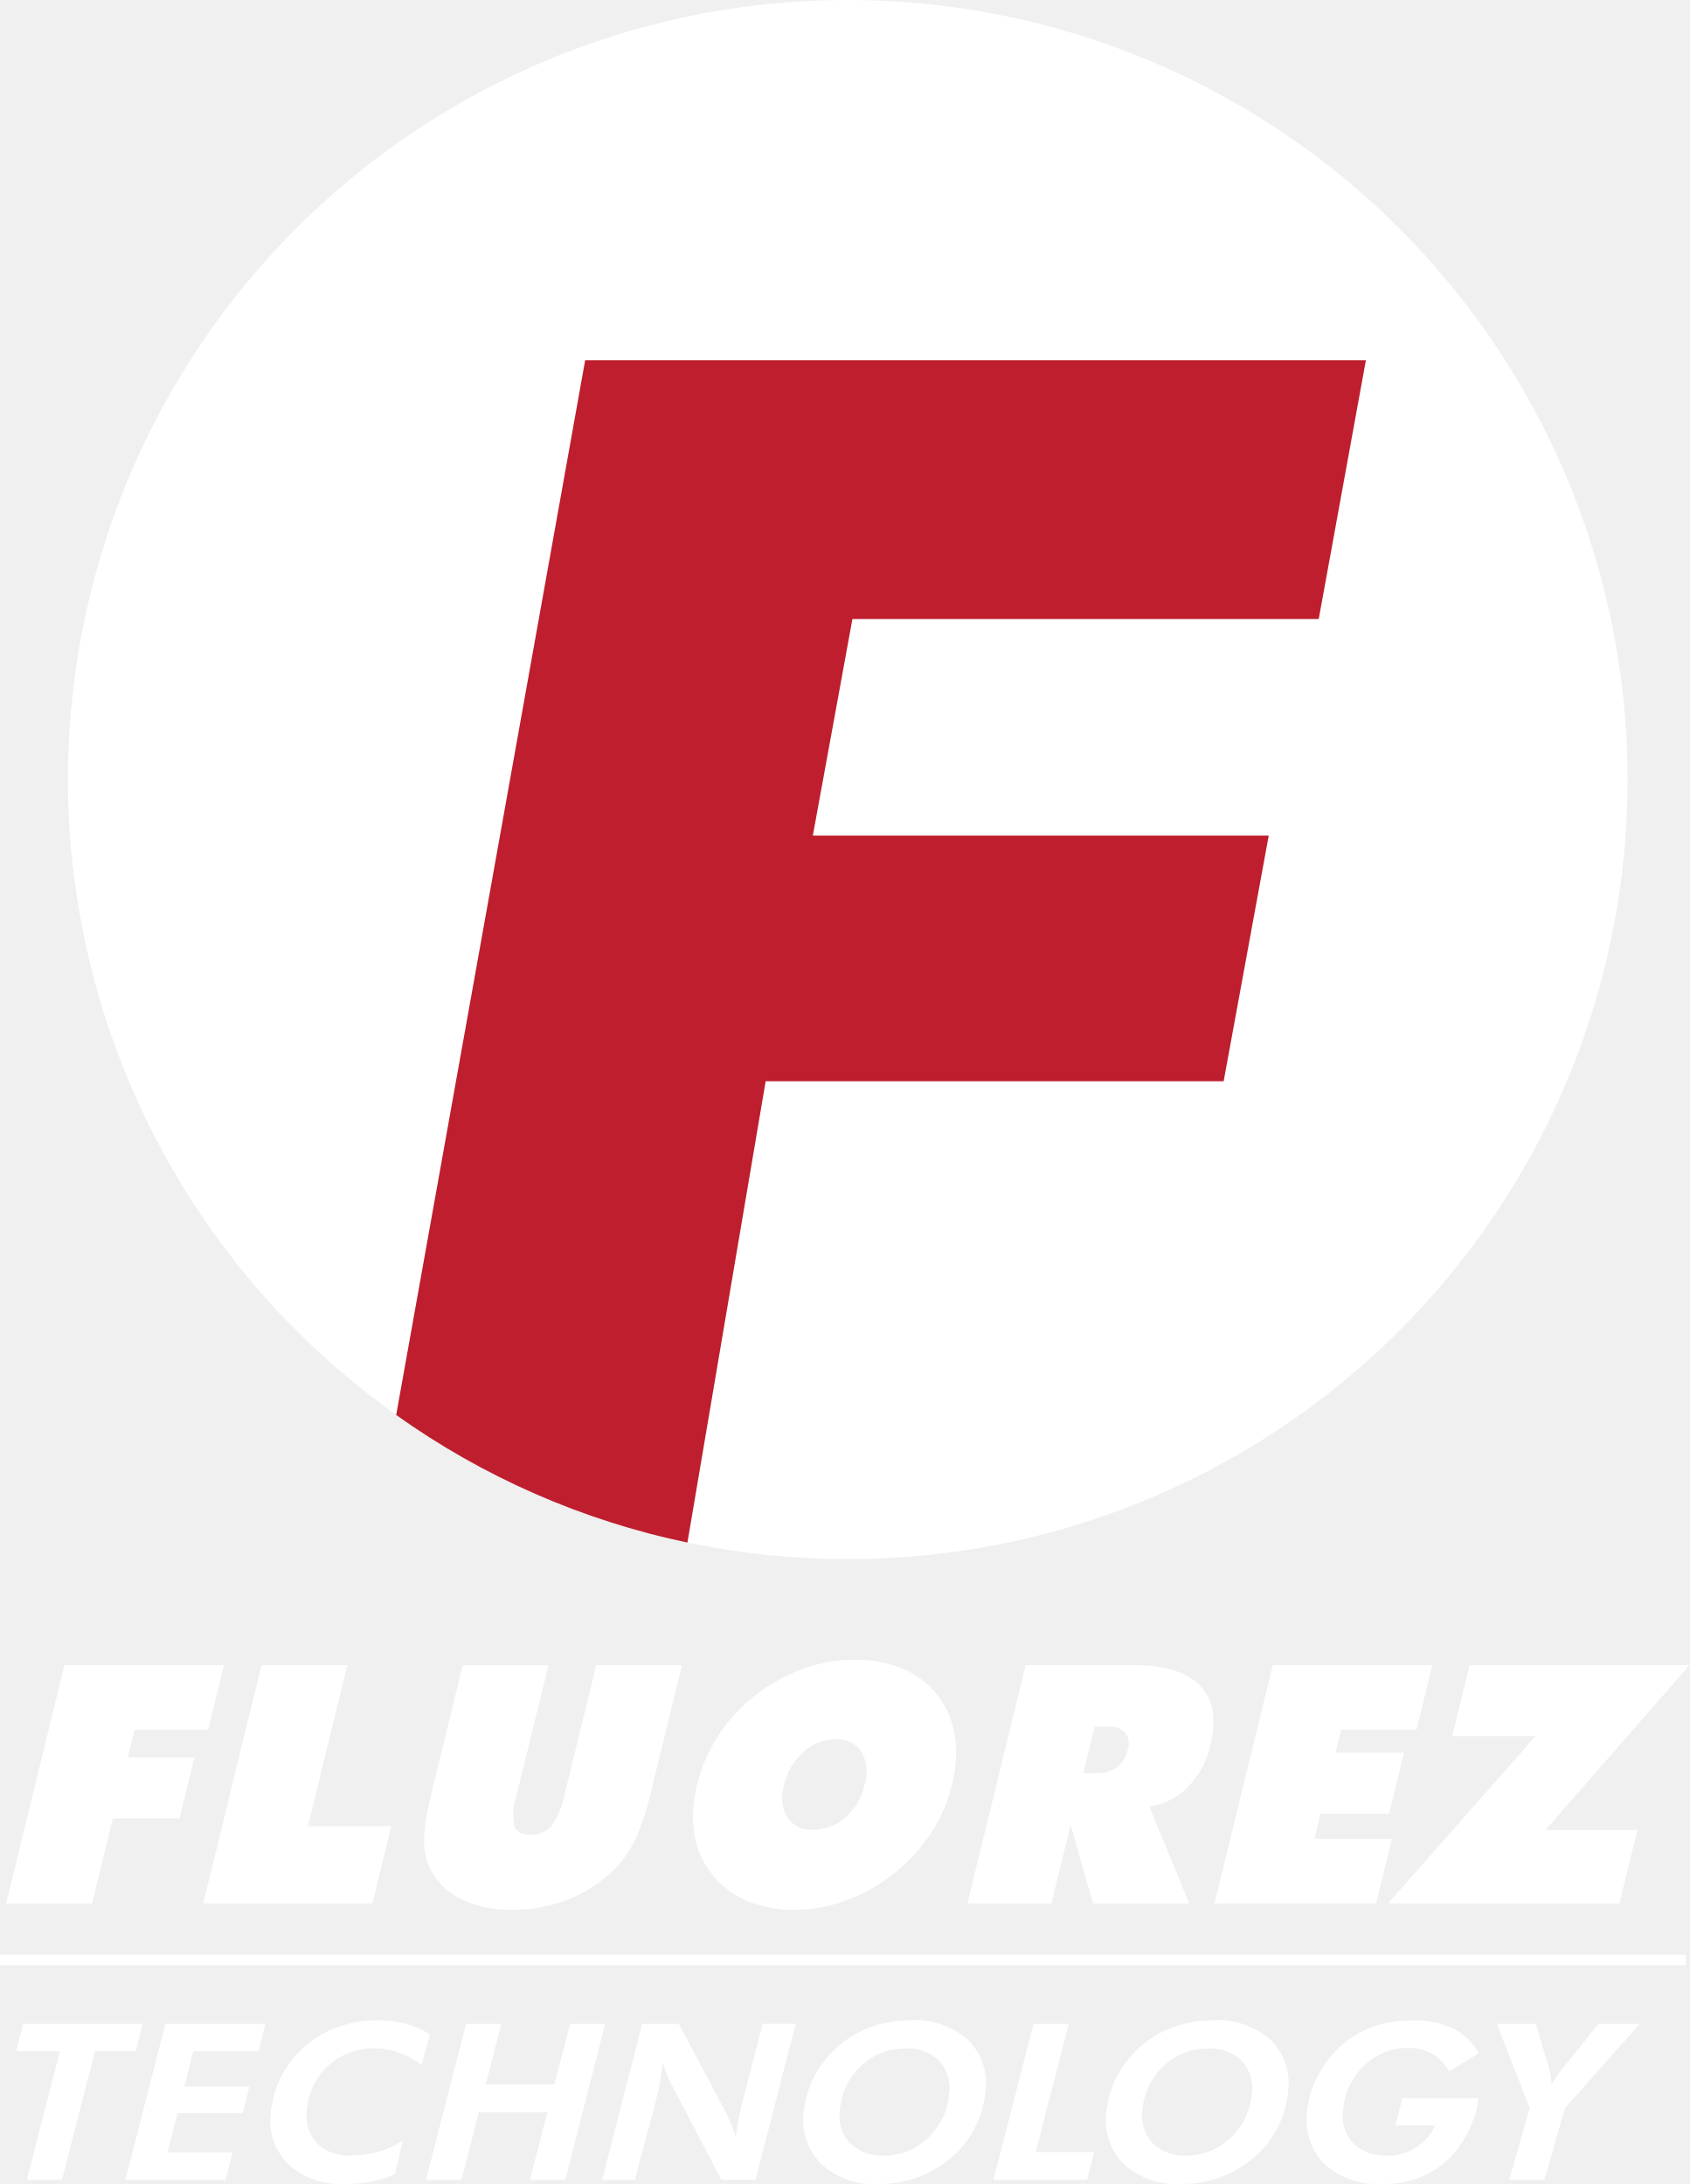
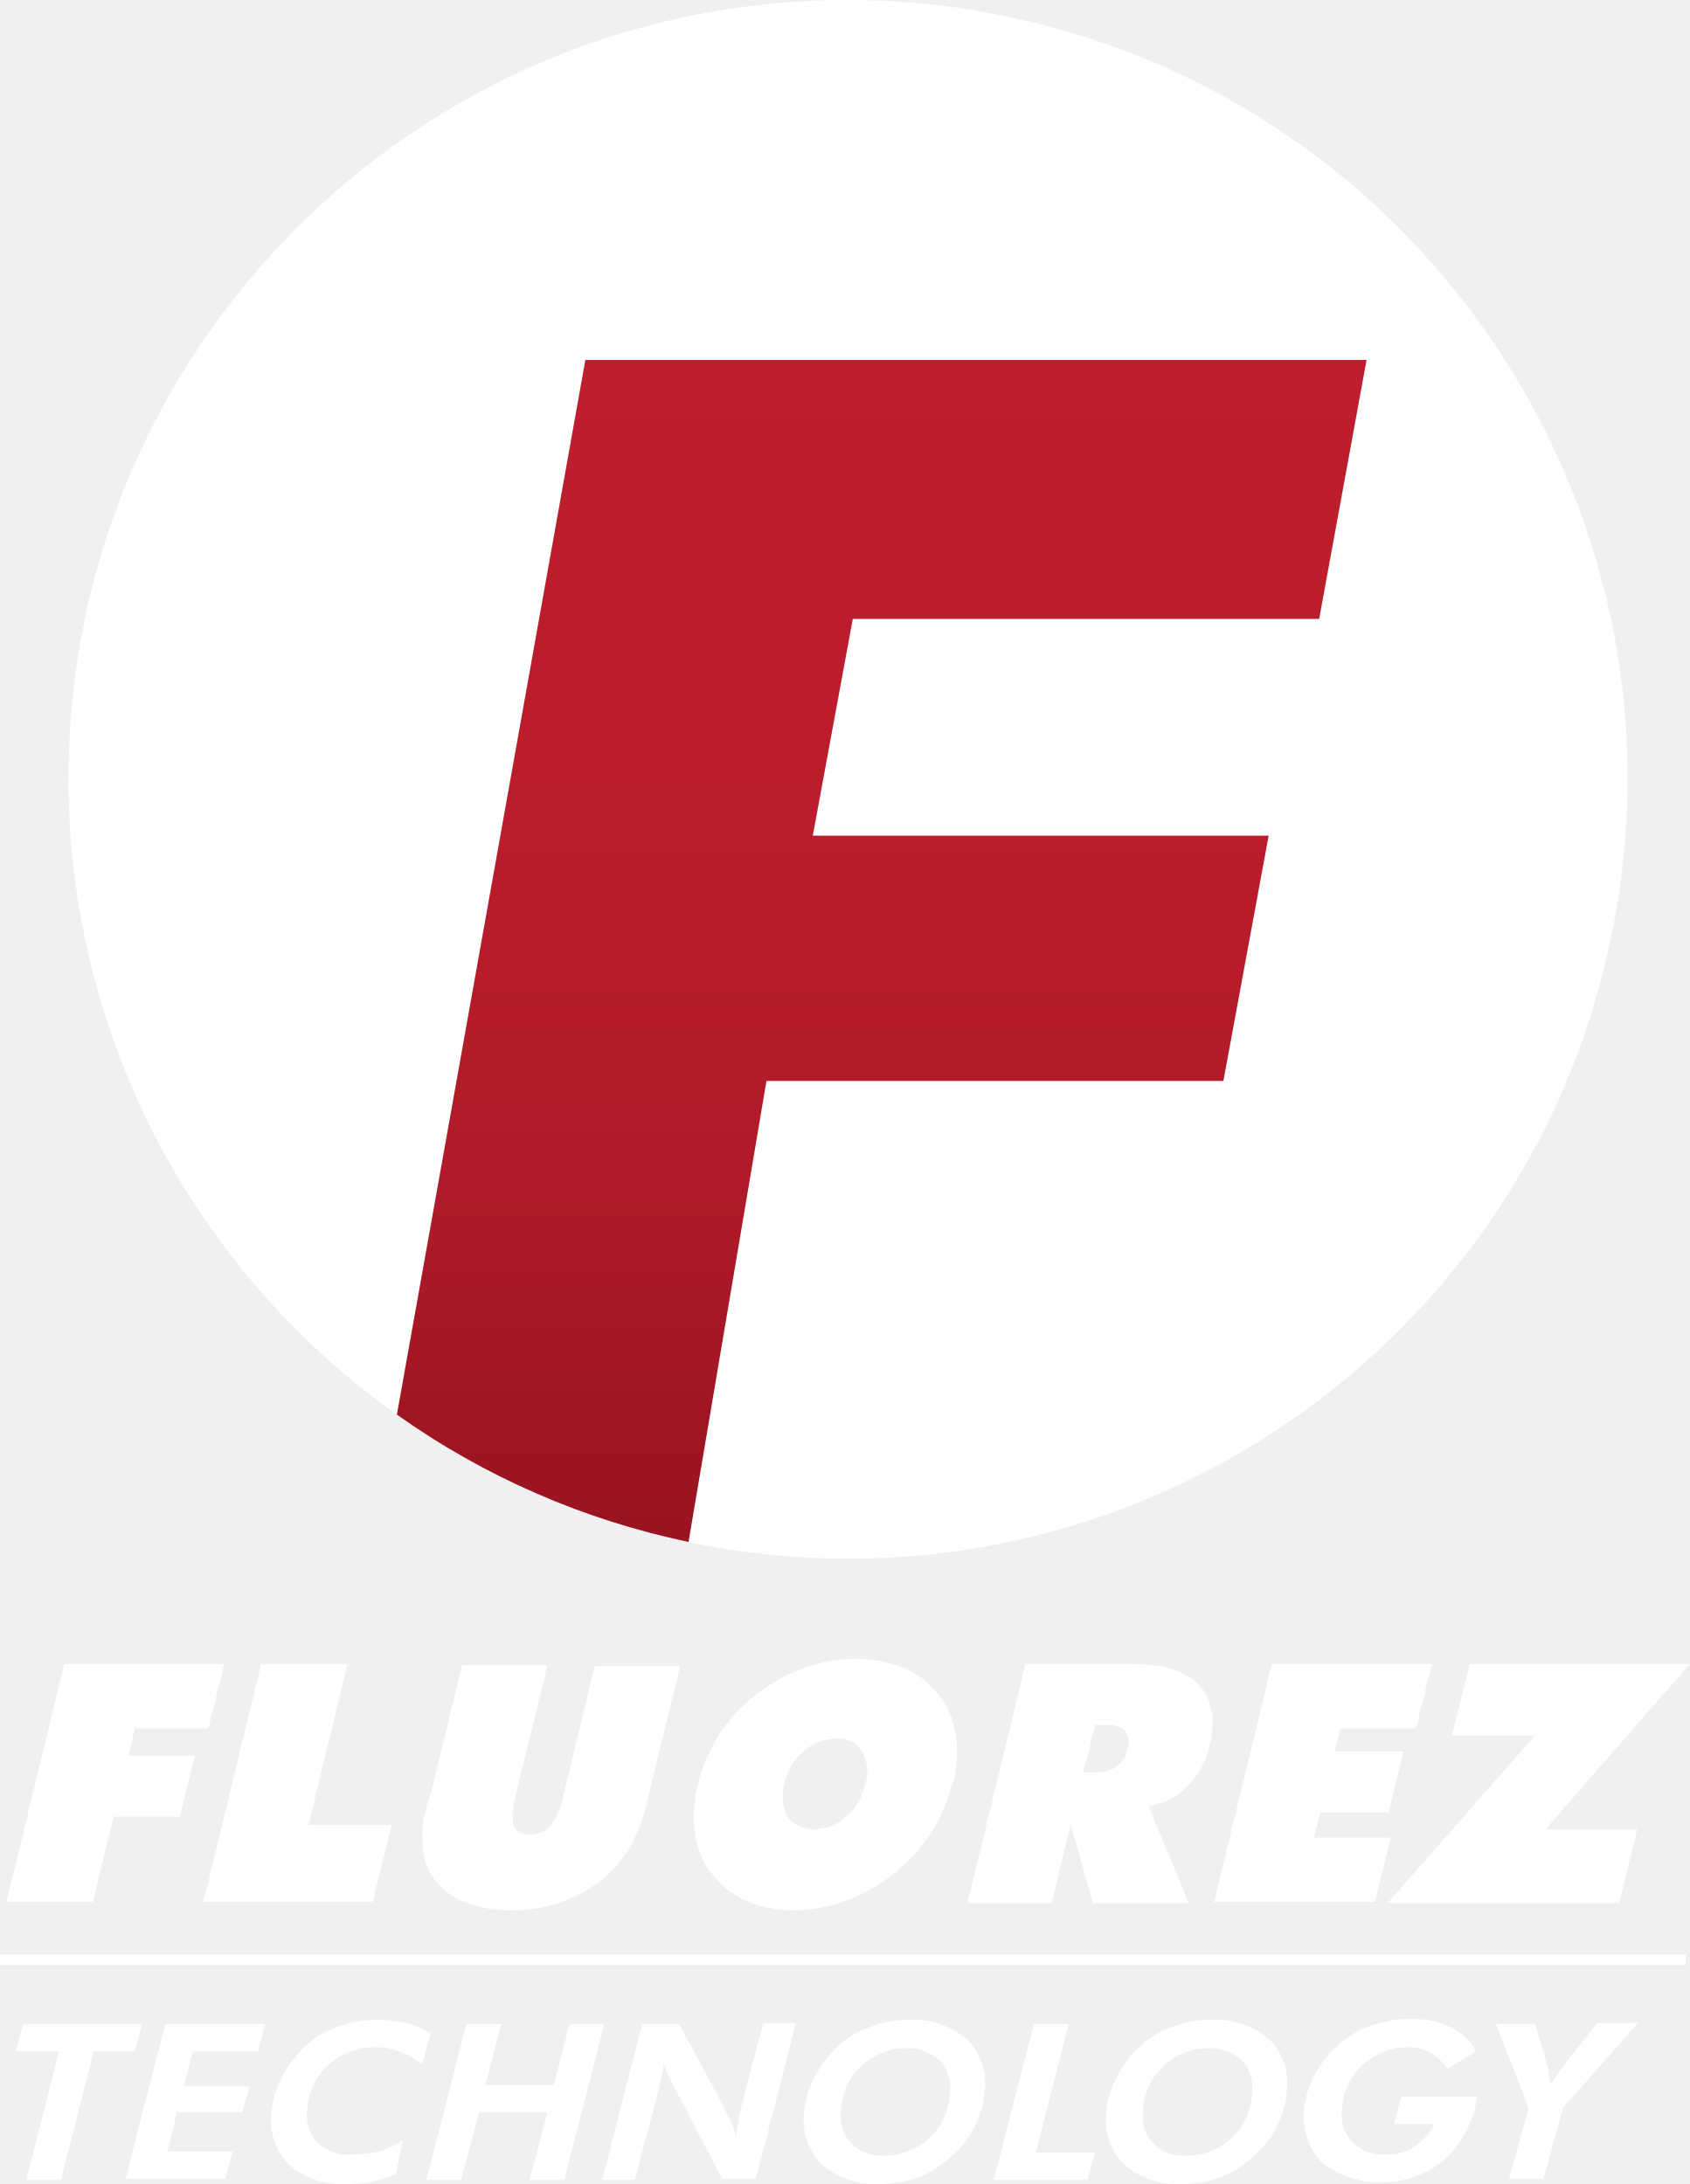
- <svg xmlns="http://www.w3.org/2000/svg" width="160.47" height="207.49" viewBox="0 0 160.47 207.49">
-   <g id="Group_68" data-name="Group 68" transform="translate(-3004.047 64.91)">
-     <g id="Group_66" data-name="Group 66" transform="translate(1389.307 -495.97)">
-       <g id="Group_38" data-name="Group 38">
-         <path id="Path_142" data-name="Path 142" d="M1615.32,611.9l5.54-22.65h15.15l-1.5,6.14h-6.99l-.64,2.63h6.33l-1.42,5.8h-6.33l-1.98,8.08Z" fill="#fff" />
-         <path id="Path_143" data-name="Path 143" d="M1634.04,611.9l5.54-22.65h8.15l-3.74,15.3h7.92l-1.8,7.35h-16.07Z" fill="#fff" />
-         <path id="Path_144" data-name="Path 144" d="M1655.69,601.54l3-12.28h8.14l-3.02,12.35a5.7,5.7,0,0,0-.21,2.96c.21.54.72.81,1.55.81a2.449,2.449,0,0,0,1.95-.84,7.315,7.315,0,0,0,1.25-2.94l3.02-12.35h8.14l-3,12.28a23.3,23.3,0,0,1-1.29,3.98,10.064,10.064,0,0,1-1.65,2.61,12.6,12.6,0,0,1-4.51,3.25,14.168,14.168,0,0,1-5.64,1.13,10.634,10.634,0,0,1-5.11-1.13,6.251,6.251,0,0,1-2.92-3.25,6.078,6.078,0,0,1-.36-2.58A21.152,21.152,0,0,1,1655.69,601.54Z" fill="#fff" />
-         <path id="Path_145" data-name="Path 145" d="M1705.16,600.62a14.73,14.73,0,0,1-2.02,4.63,16.455,16.455,0,0,1-8.06,6.37,14.343,14.343,0,0,1-4.94.88,11.063,11.063,0,0,1-4.53-.88,8.362,8.362,0,0,1-3.3-2.57,8.061,8.061,0,0,1-1.63-3.77,11.732,11.732,0,0,1,.27-4.66,15.054,15.054,0,0,1,2.01-4.67,15.621,15.621,0,0,1,3.48-3.79,16.352,16.352,0,0,1,4.54-2.55,14.669,14.669,0,0,1,4.98-.87,11.293,11.293,0,0,1,4.55.87,8.169,8.169,0,0,1,4.92,6.36A11.667,11.667,0,0,1,1705.16,600.62ZM1692,604.89a4.5,4.5,0,0,0,3.05-1.17,5.791,5.791,0,0,0,1.8-3.1,3.9,3.9,0,0,0-.28-3.13,2.7,2.7,0,0,0-2.47-1.18,4.5,4.5,0,0,0-3.06,1.19,5.941,5.941,0,0,0-1.82,3.13,3.825,3.825,0,0,0,.29,3.1A2.768,2.768,0,0,0,1692,604.89Z" fill="#fff" />
-         <path id="Path_146" data-name="Path 146" d="M1706.62,611.9l5.54-22.65h10.24c2.97,0,5.08.66,6.33,1.96s1.57,3.2.97,5.66a8.22,8.22,0,0,1-2.16,3.98,6.179,6.179,0,0,1-3.64,1.83l3.79,9.22h-9.13l-2.13-7.47-1.83,7.47h-7.98Zm12.09-16.81-1.08,4.43h1.27a3.166,3.166,0,0,0,1.92-.56,2.749,2.749,0,0,0,1.02-1.62,1.808,1.808,0,0,0-.22-1.66,2.017,2.017,0,0,0-1.64-.58h-1.27Z" fill="#fff" />
-         <path id="Path_147" data-name="Path 147" d="M1730.09,611.9l5.54-22.65h15.15l-1.5,6.14h-7.16l-.53,2.18h6.5l-1.42,5.8h-6.5l-.58,2.38h7.35l-1.5,6.14h-15.35Z" fill="#fff" />
-         <path id="Path_148" data-name="Path 148" d="M1746.57,611.9l14.02-15.9h-7.92l1.65-6.75h20.89l-13.69,15.67h8.74l-1.71,6.98h-21.98Z" fill="#fff" />
+ <svg xmlns="http://www.w3.org/2000/svg" id="Layer_1" version="1.1" viewBox="0 0 160.5 207.5">
+   <defs>
+     <style>
+       .st0 {
+         fill: #fff;
+       }
+ 
+       .st1 {
+         fill: none;
+         stroke: #fff;
+         stroke-miterlimit: 10;
+       }
+ 
+       .st2 {
+         fill: url(#linear-gradient);
+       }
+     </style>
+     <linearGradient id="linear-gradient" x1="83.7" y1="34.2" x2="83.7" y2="146.5" gradientUnits="userSpaceOnUse">
+       <stop offset="0" stop-color="#be1e2d" />
+       <stop offset=".4" stop-color="#ba1d2b" />
+       <stop offset=".7" stop-color="#b01a28" />
+       <stop offset=".9" stop-color="#a01522" />
+       <stop offset="1" stop-color="#991320" />
+     </linearGradient>
+   </defs>
+   <g id="Group_68">
+     <g id="Group_66">
+       <g id="Group_38">
+         <path id="Path_142" class="st0" d="M.6,180.8l5.5-22.7h15.2l-1.5,6.1h-7l-.6,2.6h6.3l-1.4,5.8h-6.3l-2,8.1H.6Z" />
+         <path id="Path_143" class="st0" d="M19.3,180.8l5.5-22.7h8.2l-3.7,15.3h7.9l-1.8,7.3h-16.1Z" />
+         <path id="Path_144" class="st0" d="M40.9,170.5l3-12.3h8.1l-3,12.3c-.3,1-.4,2-.2,3,.2.5.7.8,1.6.8.7,0,1.5-.3,1.9-.8.6-.9,1.1-1.9,1.2-2.9l3-12.3h8.1l-3,12.3c-.3,1.4-.7,2.7-1.3,4-.4.9-1,1.8-1.7,2.6-1.2,1.4-2.8,2.5-4.5,3.2-1.8.8-3.7,1.1-5.6,1.1-1.8,0-3.5-.3-5.1-1.1-1.3-.7-2.4-1.9-2.9-3.2-.3-.8-.4-1.7-.4-2.6,0-1.4.3-2.7.7-4Z" />
+         <path id="Path_145" class="st0" d="M90.4,169.6c-.4,1.6-1.1,3.2-2,4.6-1.9,2.9-4.8,5.2-8.1,6.4-1.6.6-3.3.9-4.9.9-1.6,0-3.1-.3-4.5-.9-1.3-.6-2.4-1.4-3.3-2.6-.9-1.1-1.4-2.4-1.6-3.8-.2-1.6-.1-3.1.3-4.7.4-1.7,1.1-3.2,2-4.7.9-1.4,2.1-2.7,3.5-3.8,1.4-1.1,2.9-1.9,4.5-2.5,1.6-.6,3.3-.9,5-.9,1.6,0,3.1.3,4.6.9,2.6,1.1,4.5,3.5,4.9,6.4.2,1.6.1,3.1-.3,4.6ZM77.3,173.8c1.1,0,2.2-.4,3.1-1.2.9-.8,1.5-1.9,1.8-3.1.3-1,.2-2.2-.3-3.1-.5-.8-1.5-1.3-2.5-1.2-1.1,0-2.2.4-3.1,1.2-.9.8-1.6,1.9-1.8,3.1-.3,1-.2,2.2.3,3.1.6.8,1.5,1.2,2.5,1.2Z" />
+         <path id="Path_146" class="st0" d="M91.9,180.8l5.5-22.7h10.2c3,0,5.1.7,6.3,2s1.6,3.2,1,5.7c-.3,1.5-1.1,2.9-2.2,4-1,1-2.3,1.6-3.6,1.8l3.8,9.2h-9.1l-2.1-7.5-1.8,7.5h-8ZM104,164l-1.1,4.4h1.3c.7,0,1.4-.2,1.9-.6.5-.4.9-1,1-1.6.2-.6.1-1.2-.2-1.7-.4-.4-1-.6-1.6-.6h-1.3Z" />
+         <path id="Path_147" class="st0" d="M115.3,180.8l5.5-22.7h15.2l-1.5,6.1h-7.2l-.5,2.2h6.5l-1.4,5.8h-6.5l-.6,2.4h7.3l-1.5,6.1h-15.3Z" />
+         <path id="Path_148" class="st0" d="M131.8,180.8l14-15.9h-7.9l1.7-6.8h20.9l-13.7,15.7h8.7l-1.7,7h-22Z" />
      </g>
    </g>
-     <g id="Group_67" data-name="Group 67" transform="translate(1389.307 -495.97)">
-       <path id="Path_149" data-name="Path 149" d="M1695.26,431.06a74.044,74.044,0,0,0-42.88,134.42l17.95-100.21h74.15L1740,489.86h-44.29l-3.76,20.58h43.3l-4.28,23.33h-43.5l-7.43,43.83a74.061,74.061,0,1,0,15.22-146.54Z" fill="#fff" />
-       <path id="Path_150" data-name="Path 150" d="M1730.96,533.78l4.28-23.33h-43.3l3.76-20.58h44.29l4.48-24.59h-74.15l-17.95,100.21a73.689,73.689,0,0,0,27.66,12.12l7.43-43.83Z" fill="#be1e2d" />
+     <g id="Group_67">
+       <path id="Path_149" class="st0" d="M80.5,0C39.6,0,6.5,33.1,6.5,74c0,24,11.6,46.5,31.2,60.4l17.9-100.2h74.2l-4.5,24.6h-44.3l-3.8,20.6h43.3l-4.3,23.3h-43.5l-7.4,43.8c40,8.4,79.3-17.2,87.7-57.3C161.4,49.3,135.8,10,95.8,1.6,90.7.5,85.6,0,80.5,0h0Z" />
+       <path id="Path_150" class="st2" d="M116.2,102.7l4.3-23.3h-43.3l3.8-20.6h44.3l4.5-24.6H55.6l-17.9,100.2c8.3,5.9,17.7,10,27.7,12.1l7.4-43.8h43.5Z" />
    </g>
-     <g id="Group_65" data-name="Group 65" transform="translate(1389.307 -495.97)">
-       <path id="Path_151" data-name="Path 151" d="M1617.29,638.15l3.14-12.22h-4.15l.67-2.59h11.34l-.66,2.59h-3.87l-3.13,12.22Z" fill="#fff" />
-       <path id="Path_152" data-name="Path 152" d="M1626.65,638.15l3.8-14.81h9.5l-.65,2.61h-6.2l-.85,3.33h6.18l-.65,2.55h-6.19l-.95,3.71h6.2l-.68,2.61Z" fill="#fff" />
-       <path id="Path_153" data-name="Path 153" d="M1652.25,637.62a10.92,10.92,0,0,1-2.25.7,13.459,13.459,0,0,1-2.51.23,7.337,7.337,0,0,1-5.44-1.94,5.905,5.905,0,0,1-1.56-5.1,9.28,9.28,0,0,1,.96-3.15,9.735,9.735,0,0,1,2.03-2.68,9.631,9.631,0,0,1,3.23-2,10.852,10.852,0,0,1,3.88-.69,10.511,10.511,0,0,1,2.7.33,8.115,8.115,0,0,1,2.29,1.01l-.8,2.9a8.621,8.621,0,0,0-2.22-1.19,6.72,6.72,0,0,0-2.27-.38,6.29,6.29,0,0,0-6.38,5.7,3.912,3.912,0,0,0,.89,3.27,4.235,4.235,0,0,0,3.27,1.21,9.623,9.623,0,0,0,2.61-.35,8.269,8.269,0,0,0,2.32-1.07Z" fill="#fff" />
-       <path id="Path_154" data-name="Path 154" d="M1655.2,638.15l3.81-14.81h3.35l-1.49,5.76h6.53l1.49-5.76h3.33l-3.79,14.81h-3.35l1.65-6.42h-6.51l-1.65,6.42Z" fill="#fff" />
-       <path id="Path_155" data-name="Path 155" d="M1671.93,638.15l3.8-14.81h3.48l4.07,7.64c.44.84.74,1.47.92,1.89a9.5,9.5,0,0,1,.41,1.2c.11-.7.22-1.32.32-1.86s.2-.96.28-1.27l1.97-7.61h3.14l-3.82,14.81h-3.24l-4.52-8.62a15.275,15.275,0,0,1-.67-1.39,9.2,9.2,0,0,1-.4-1.14l-.05.48c-.06.51-.13.99-.21,1.47s-.18.92-.28,1.34l-2.09,7.87Z" fill="#fff" />
-       <path id="Path_156" data-name="Path 156" d="M1698.21,638.55a7.48,7.48,0,0,1-5.53-1.94,5.956,5.956,0,0,1-1.57-5.17,8.816,8.816,0,0,1,.96-3.08,9.973,9.973,0,0,1,2.04-2.68,9.837,9.837,0,0,1,3.24-2,10.768,10.768,0,0,1,3.85-.69,7.528,7.528,0,0,1,5.53,1.92,5.834,5.834,0,0,1,1.58,5.08,9.412,9.412,0,0,1-.91,3.1,9.046,9.046,0,0,1-1.89,2.57,10.272,10.272,0,0,1-3.35,2.15A10.589,10.589,0,0,1,1698.21,638.55Zm2.5-12.87a5.938,5.938,0,0,0-4.14,1.61,6.34,6.34,0,0,0-2.04,4.06,3.894,3.894,0,0,0,.9,3.28,4.231,4.231,0,0,0,3.26,1.22,5.912,5.912,0,0,0,4.14-1.64,6.318,6.318,0,0,0,2.04-4.07,3.88,3.88,0,0,0-.89-3.26A4.267,4.267,0,0,0,1700.71,625.68Z" fill="#fff" />
-       <path id="Path_157" data-name="Path 157" d="M1709.1,638.15l3.8-14.81h3.35l-3.14,12.18h5.55l-.67,2.63Z" fill="#fff" />
-       <path id="Path_158" data-name="Path 158" d="M1726.95,638.55a7.48,7.48,0,0,1-5.53-1.94,5.956,5.956,0,0,1-1.57-5.17,8.816,8.816,0,0,1,.96-3.08,9.973,9.973,0,0,1,2.04-2.68,9.837,9.837,0,0,1,3.24-2,10.768,10.768,0,0,1,3.85-.69,7.528,7.528,0,0,1,5.53,1.92,5.834,5.834,0,0,1,1.58,5.08,9.412,9.412,0,0,1-.91,3.1,9.046,9.046,0,0,1-1.89,2.57,10.272,10.272,0,0,1-3.35,2.15A10.589,10.589,0,0,1,1726.95,638.55Zm2.5-12.87a5.938,5.938,0,0,0-4.14,1.61,6.34,6.34,0,0,0-2.04,4.06,3.894,3.894,0,0,0,.9,3.28,4.246,4.246,0,0,0,3.26,1.22,5.912,5.912,0,0,0,4.14-1.64,6.318,6.318,0,0,0,2.04-4.07,3.88,3.88,0,0,0-.89-3.26A4.267,4.267,0,0,0,1729.45,625.68Z" fill="#fff" />
-       <path id="Path_159" data-name="Path 159" d="M1752.37,627.86a4.125,4.125,0,0,0-1.57-1.66,4.53,4.53,0,0,0-2.29-.58,5.892,5.892,0,0,0-4.15,1.63,6.44,6.44,0,0,0-2.04,4.12,3.886,3.886,0,0,0,.91,3.27,4.334,4.334,0,0,0,3.3,1.21,4.946,4.946,0,0,0,2.68-.75,5.01,5.01,0,0,0,1.85-2.11h-3.79l.66-2.59h7.25a10.088,10.088,0,0,1-3.09,6.01,8.766,8.766,0,0,1-6.05,2.13,7.522,7.522,0,0,1-5.56-1.94,5.974,5.974,0,0,1-1.56-5.19,8.9,8.9,0,0,1,.98-3.13,10.159,10.159,0,0,1,2.07-2.73,8.874,8.874,0,0,1,3.07-1.9,11.061,11.061,0,0,1,3.82-.65,8.741,8.741,0,0,1,3.9.78,5.442,5.442,0,0,1,2.42,2.35Z" fill="#fff" />
-       <path id="Path_160" data-name="Path 160" d="M1758.09,638.15l1.94-6.8-3.12-8.01h3.69l1.13,3.72a7.477,7.477,0,0,1,.24.96c.06.33.11.68.15,1.04a14.891,14.891,0,0,1,1.29-1.8l.2-.26,2.95-3.66h3.93l-7.11,7.99-1.95,6.82Z" fill="#fff" />
+     <g id="Group_65">
+       <path id="Path_151" class="st0" d="M2.5,207.1l3.1-12.2H1.5l.7-2.6h11.3l-.7,2.6h-3.9l-3.1,12.2h-3.3Z" />
+       <path id="Path_152" class="st0" d="M11.9,207.1l3.8-14.8h9.5l-.7,2.6h-6.2l-.8,3.3h6.2l-.7,2.5h-6.2l-.9,3.7h6.2l-.7,2.6h-9.5Z" />
+       <path id="Path_153" class="st0" d="M37.5,206.6c-.7.3-1.5.5-2.2.7-.8.2-1.7.2-2.5.2-2,.1-4-.6-5.4-1.9-1.3-1.4-1.9-3.2-1.6-5.1.1-1.1.5-2.2,1-3.2.5-1,1.2-1.9,2-2.7.9-.9,2-1.6,3.2-2,1.2-.5,2.6-.7,3.9-.7.9,0,1.8.1,2.7.3.8.2,1.6.6,2.3,1l-.8,2.9c-.7-.5-1.4-.9-2.2-1.2-.7-.3-1.5-.4-2.3-.4-3.3,0-6.1,2.4-6.4,5.7-.2,1.2.1,2.4.9,3.3.9.9,2.1,1.3,3.3,1.2.9,0,1.8-.1,2.6-.3.8-.2,1.6-.6,2.3-1.1l-.7,3.2Z" />
+       <path id="Path_154" class="st0" d="M40.5,207.1l3.8-14.8h3.3l-1.5,5.8h6.5l1.5-5.8h3.3l-3.8,14.8h-3.3l1.7-6.4h-6.5l-1.7,6.4h-3.4Z" />
+       <path id="Path_155" class="st0" d="M57.2,207.1l3.8-14.8h3.5l4.1,7.6c.4.8.7,1.5.9,1.9.2.4.3.8.4,1.2.1-.7.2-1.3.3-1.9s.2-1,.3-1.3l2-7.6h3.1l-3.8,14.8h-3.2l-4.5-8.6c-.2-.5-.5-.9-.7-1.4-.2-.4-.3-.8-.4-1.1v.5c-.1.5-.2,1-.3,1.5s-.2.9-.3,1.3l-2.1,7.9h-3.1Z" />
+       <path id="Path_156" class="st0" d="M83.5,207.5c-2,.1-4-.6-5.5-1.9-1.3-1.4-1.9-3.3-1.6-5.2.1-1.1.5-2.1,1-3.1.5-1,1.2-1.9,2-2.7.9-.9,2-1.6,3.2-2,1.2-.5,2.5-.7,3.8-.7,2-.1,4,.6,5.5,1.9,1.3,1.3,1.9,3.2,1.6,5.1-.1,1.1-.4,2.1-.9,3.1-.5,1-1.1,1.8-1.9,2.6-1,.9-2.1,1.7-3.3,2.2-1.3.5-2.6.7-3.9.7ZM86,194.6c-1.5,0-3,.6-4.1,1.6-1.2,1.1-1.9,2.5-2,4.1-.2,1.2.1,2.4.9,3.3.9.9,2,1.3,3.3,1.2,1.5,0,3-.6,4.1-1.6,1.2-1.1,1.9-2.5,2-4.1.2-1.2-.1-2.4-.9-3.3-.9-.8-2.1-1.3-3.3-1.2Z" />
+       <path id="Path_157" class="st0" d="M94.4,207.1l3.8-14.8h3.3l-3.1,12.2h5.6l-.7,2.6h-8.9Z" />
+       <path id="Path_158" class="st0" d="M112.2,207.5c-2,.1-4-.6-5.5-1.9-1.3-1.4-1.9-3.3-1.6-5.2.1-1.1.5-2.1,1-3.1.5-1,1.2-1.9,2-2.7.9-.9,2-1.6,3.2-2,1.2-.5,2.5-.7,3.8-.7,2-.1,4,.6,5.5,1.9,1.3,1.3,1.9,3.2,1.6,5.1-.1,1.1-.4,2.1-.9,3.1-.5,1-1.1,1.8-1.9,2.6-1,.9-2.1,1.7-3.3,2.2-1.3.5-2.6.7-3.9.7ZM114.7,194.6c-1.5,0-3,.6-4.1,1.6-1.2,1.1-1.9,2.5-2,4.1-.2,1.2.1,2.4.9,3.3.9.9,2,1.3,3.3,1.2,1.5,0,3-.6,4.1-1.6,1.2-1.1,1.9-2.5,2-4.1.2-1.2-.1-2.4-.9-3.3-.9-.8-2.1-1.3-3.3-1.2Z" />
+       <path id="Path_159" class="st0" d="M137.6,196.8c-.4-.7-.9-1.3-1.6-1.7-.7-.4-1.5-.6-2.3-.6-1.5,0-3,.6-4.2,1.6-1.2,1.1-1.9,2.5-2,4.1-.2,1.2.1,2.4.9,3.3.9.9,2.1,1.3,3.3,1.2.9,0,1.9-.2,2.7-.8.8-.5,1.4-1.2,1.8-2.1h-3.8l.7-2.6h7.2c-.3,2.3-1.4,4.4-3.1,6-1.7,1.4-3.8,2.2-6.1,2.1-2,.1-4-.6-5.6-1.9-1.3-1.4-1.9-3.3-1.6-5.2.1-1.1.5-2.2,1-3.1.5-1,1.2-1.9,2.1-2.7.9-.8,1.9-1.5,3.1-1.9,1.2-.4,2.5-.7,3.8-.7,1.3,0,2.7.2,3.9.8,1,.5,1.9,1.3,2.4,2.3l-2.8,1.7Z" />
+       <path id="Path_160" class="st0" d="M143.3,207.1l1.9-6.8-3.1-8h3.7l1.1,3.7c.1.3.2.6.2,1,0,.3.1.7.2,1,.4-.6.8-1.2,1.3-1.8l.2-.3,2.9-3.7h3.9l-7.1,8-1.9,6.8h-3.3Z" />
    </g>
-     <line id="Line_4" data-name="Line 4" x2="160.12" transform="translate(3004.047 121.3)" fill="none" stroke="#fff" stroke-miterlimit="10" stroke-width="1" />
+     <line id="Line_4" class="st1" y1="186.2" x2="160.1" y2="186.2" />
  </g>
</svg>
